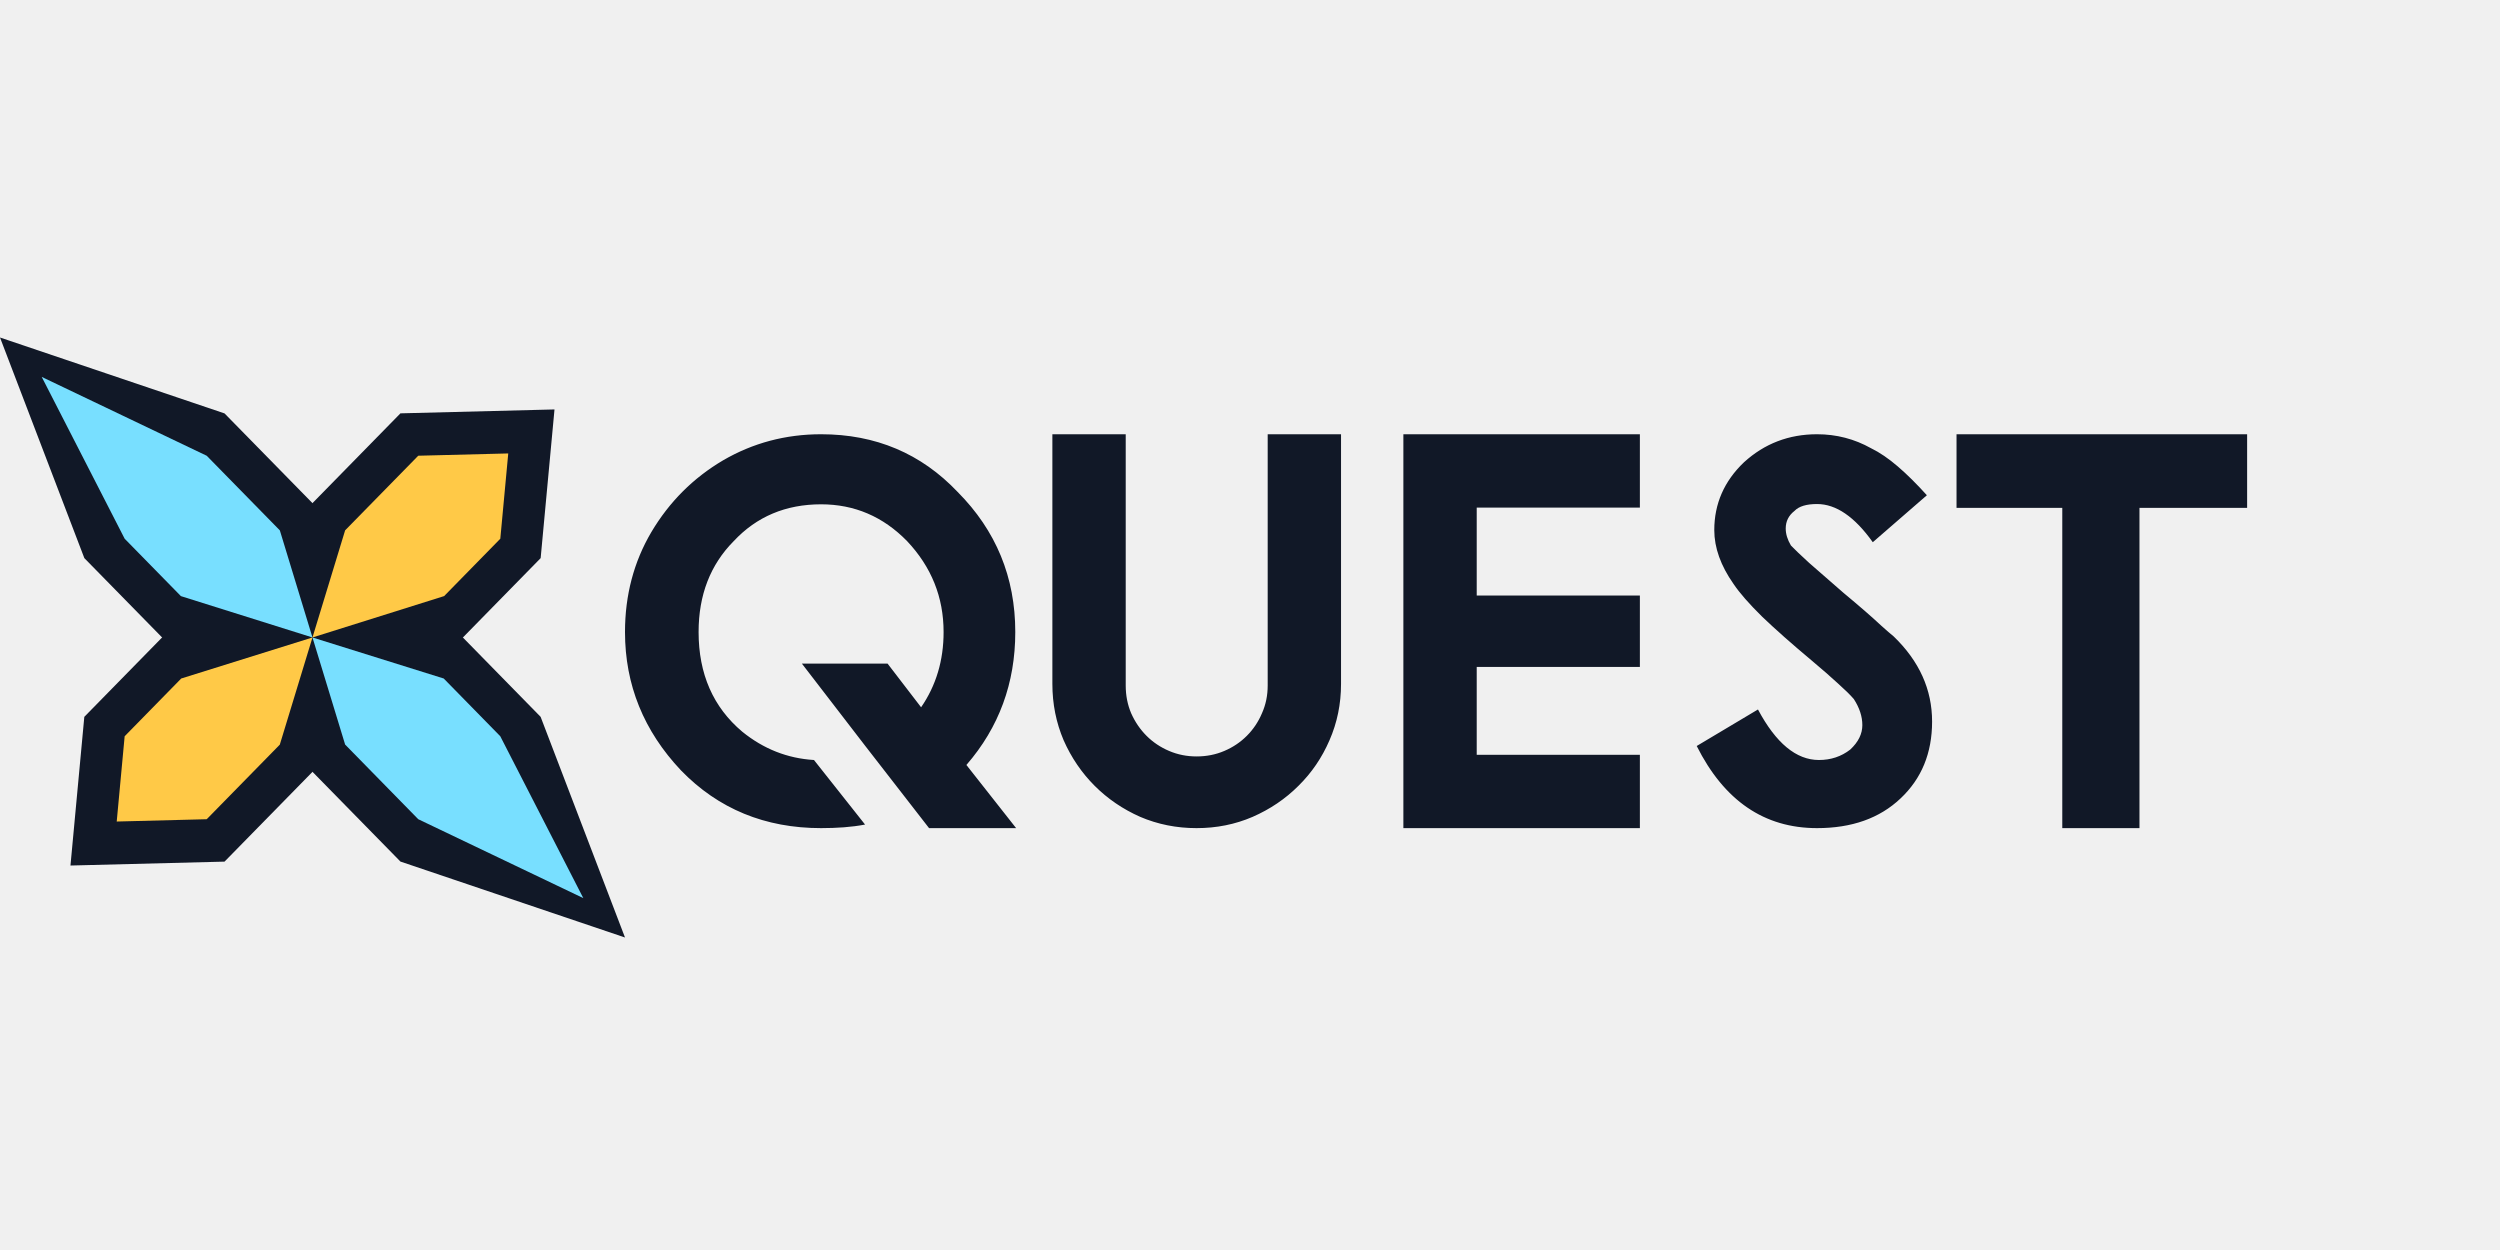
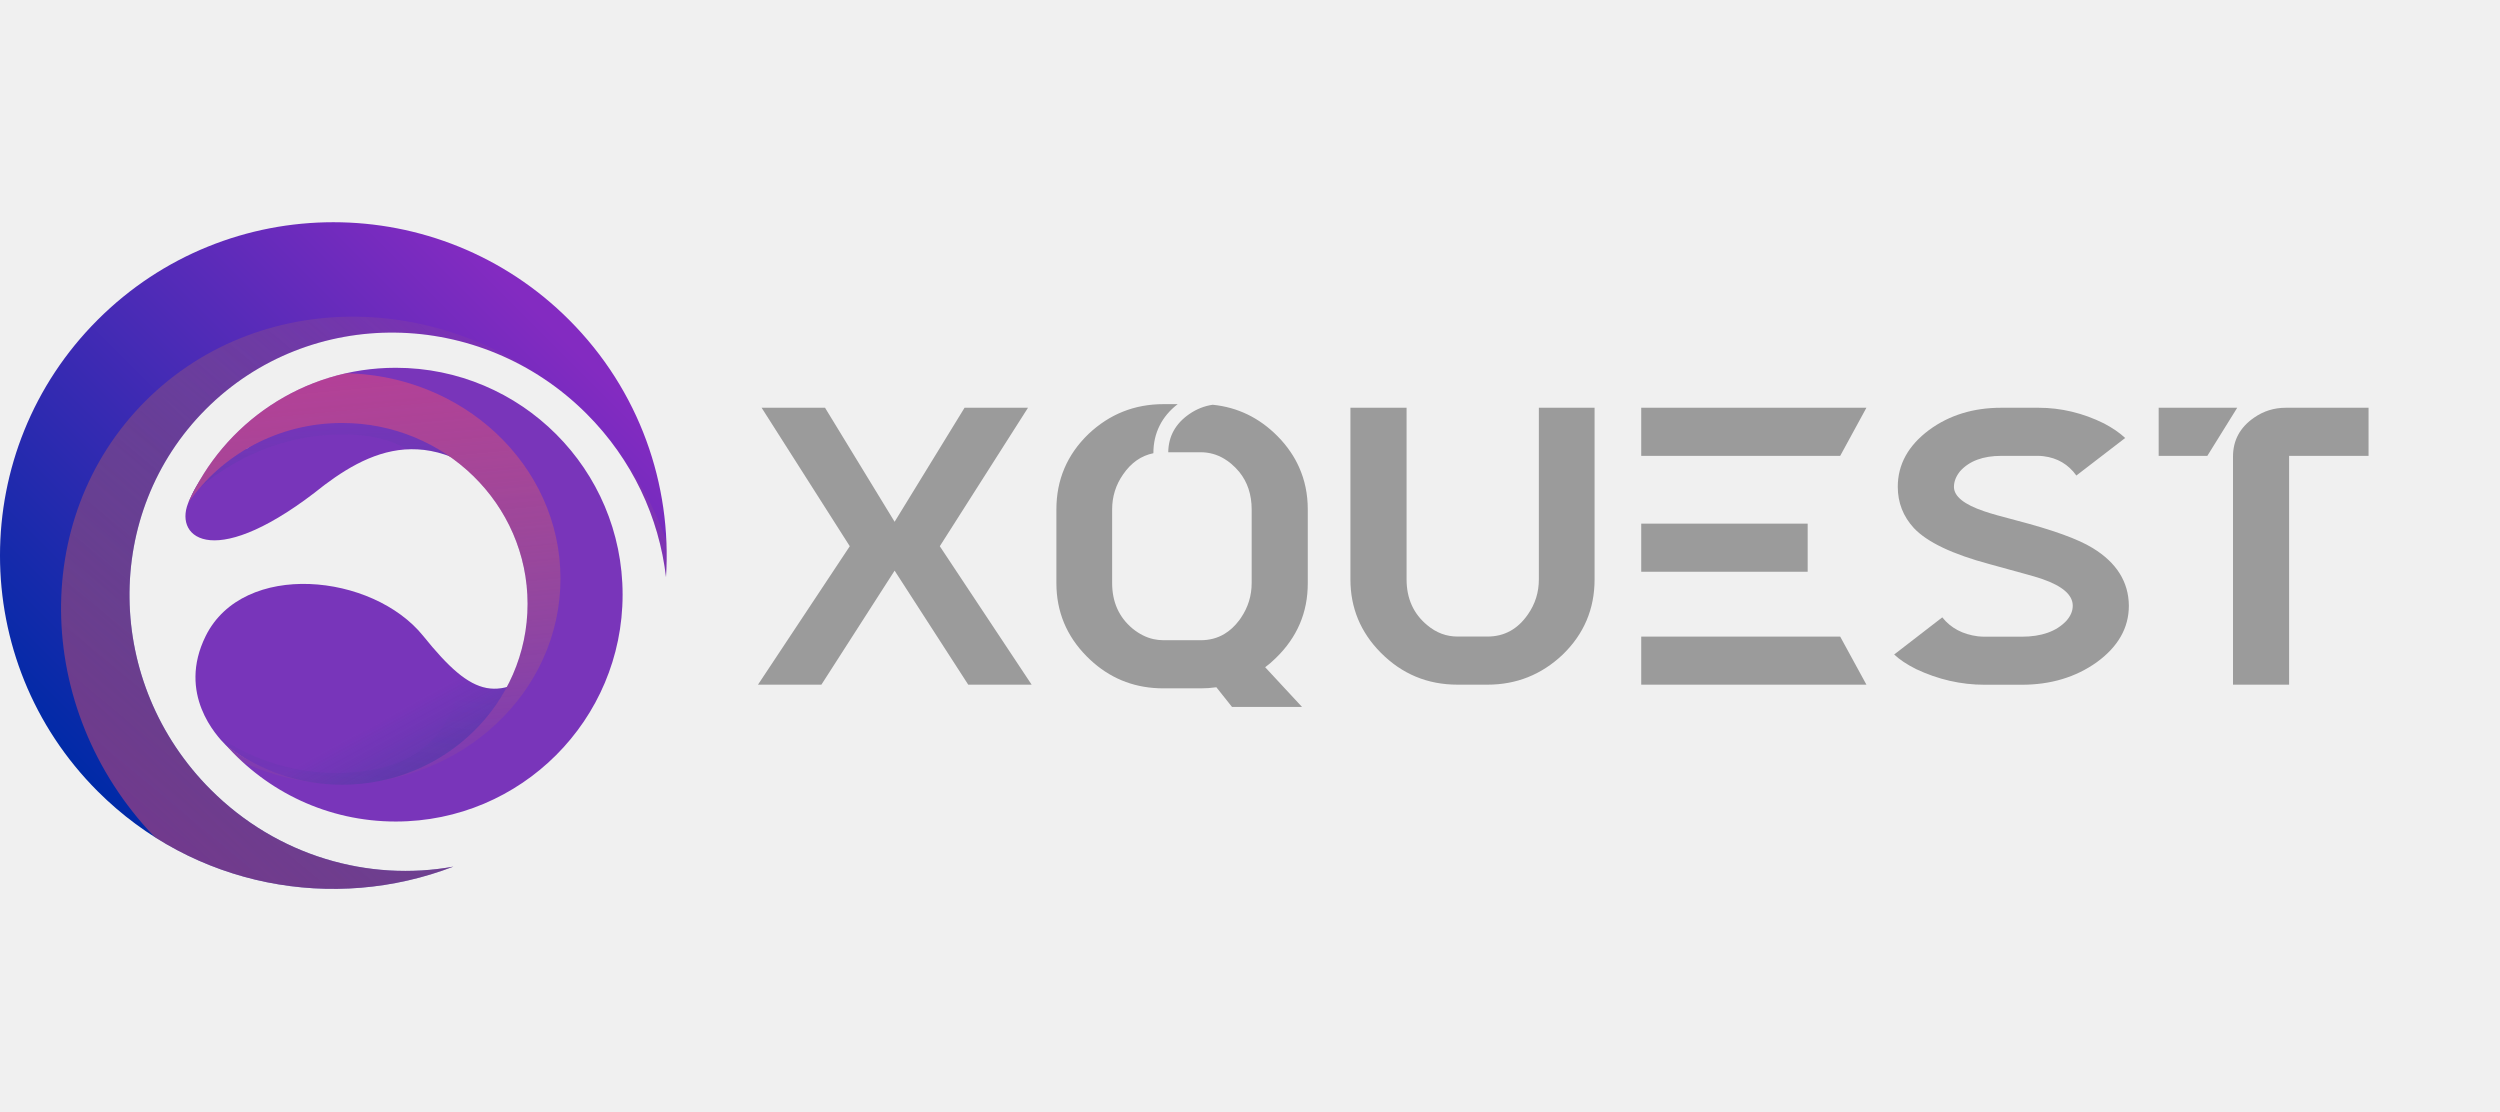
- <svg xmlns="http://www.w3.org/2000/svg" width="80" height="40" viewBox="0 0 80 40" fill="none">
-   <g clip-path="url(#clip0_1391_11712)">
-     <path d="M9.716 16.389L12.814 13.227L17.744 13.102L17.301 17.86L14.255 20.969L9.593 21.421L9.716 16.389Z" fill="#111827" />
-     <path d="M5.746 20.969L2.699 17.86L0 10.8L7.185 13.229L10.284 16.391L10.408 21.423L5.746 20.969Z" fill="#111827" />
-     <path d="M2.698 22.939L5.744 19.83L10.406 19.378L10.283 24.41L7.185 27.572L2.255 27.697L2.698 22.939Z" fill="#111827" />
-     <path d="M12.814 27.57L9.715 24.408L9.591 19.376L14.253 19.829L17.3 22.939L20 30L12.814 27.57Z" fill="#111827" />
-     <path d="M5.789 19.076L3.989 17.239L1.335 12.061L6.615 14.584L8.955 16.972L9.999 20.399L5.789 19.076Z" fill="#78DFFF" />
-     <path d="M3.989 23.56L5.799 21.712L9.999 20.399L8.954 23.828L6.615 26.215L3.735 26.289L3.989 23.56Z" fill="#FFC947" />
-     <path d="M13.384 26.215L11.044 23.826L9.999 20.399L14.199 21.712L16.009 23.56L18.666 28.74L13.384 26.215Z" fill="#78DFFF" />
-     <path d="M11.044 16.971L13.384 14.583L16.264 14.51L16.01 17.239L14.212 19.075L9.999 20.399L11.044 16.971Z" fill="#FFC947" />
+ <svg xmlns="http://www.w3.org/2000/svg" width="90" height="40" viewBox="0 0 90 40" fill="none">
+   <g clip-path="url(#clip0_1663_36169)">
+     <path d="M32.206 18.784L34.724 14.679H37.008L33.833 19.664L37.139 24.648H34.856L32.206 20.543L29.57 24.648H27.287L30.592 19.664L27.418 14.679H29.701L32.206 18.784Z" fill="#9B9B9B" />
+     <path d="M45.927 23.692C45.804 23.814 45.678 23.924 45.546 24.02L46.872 25.449H44.352L44.037 25.053L43.789 24.741C43.604 24.768 43.416 24.781 43.224 24.781H41.887C41.762 24.781 41.641 24.776 41.522 24.766C40.595 24.69 39.792 24.308 39.119 23.627C38.393 22.893 38.03 22.014 38.03 20.991V18.34C38.03 17.272 38.415 16.369 39.184 15.625C39.945 14.907 40.844 14.549 41.887 14.549H42.397C41.824 14.989 41.522 15.595 41.522 16.306V16.316C41.084 16.404 40.72 16.658 40.43 17.081C40.168 17.457 40.037 17.877 40.037 18.34V20.989C40.037 21.672 40.282 22.218 40.771 22.628C41.008 22.821 41.258 22.948 41.522 23.008C41.641 23.034 41.762 23.048 41.887 23.048H43.224C43.541 23.048 43.827 22.973 44.077 22.823C44.275 22.705 44.453 22.541 44.612 22.33C44.635 22.298 44.658 22.267 44.68 22.233C44.933 21.857 45.06 21.442 45.06 20.988V18.34C45.06 17.805 44.91 17.354 44.612 16.987C44.525 16.881 44.425 16.781 44.314 16.688C44.237 16.624 44.159 16.568 44.077 16.519C43.816 16.361 43.531 16.281 43.224 16.281H42.057C42.064 15.708 42.317 15.249 42.818 14.904C43.076 14.726 43.354 14.616 43.656 14.571C44.555 14.661 45.334 15.039 45.992 15.703C46.174 15.886 46.332 16.08 46.467 16.281C46.584 16.453 46.682 16.631 46.765 16.816C46.975 17.282 47.08 17.79 47.08 18.341V20.991C47.083 22.047 46.697 22.948 45.927 23.692Z" fill="#9B9B9B" />
+     <path d="M48.617 14.679H50.637V20.858C50.637 21.549 50.887 22.1 51.385 22.51C51.708 22.781 52.071 22.916 52.474 22.916H53.55C54.153 22.916 54.639 22.65 55.006 22.117C55.269 21.74 55.399 21.321 55.399 20.858V14.679H57.405V20.858C57.405 21.925 57.021 22.829 56.251 23.572C55.49 24.29 54.589 24.648 53.548 24.648H52.472C51.388 24.648 50.466 24.263 49.705 23.494C48.978 22.76 48.615 21.88 48.615 20.858V14.679H48.617Z" fill="#9B9B9B" />
+     <path d="M67.191 14.679H59.084V16.411H66.247L67.191 14.679Z" fill="#9B9B9B" />
+     <path d="M65.076 18.851H59.084V20.583H65.076V18.851Z" fill="#9B9B9B" />
+     <path d="M59.084 24.648H67.191L66.247 22.918H59.084V24.648Z" fill="#9B9B9B" />
+     <path d="M68.32 17.525C68.32 16.721 68.697 16.038 69.448 15.479C70.174 14.945 71.04 14.679 72.046 14.679H73.383C74.196 14.679 74.984 14.867 75.745 15.244C76.059 15.41 76.313 15.585 76.506 15.768L74.749 17.119C74.461 16.718 74.066 16.484 73.568 16.424C73.506 16.416 73.445 16.411 73.385 16.411H72.047C71.391 16.411 70.897 16.594 70.565 16.962C70.417 17.145 70.342 17.334 70.342 17.527C70.342 17.868 70.705 18.161 71.431 18.406C71.659 18.485 72.043 18.594 72.585 18.734C73.898 19.076 74.815 19.407 75.34 19.732C76.198 20.256 76.631 20.948 76.639 21.805C76.639 22.601 76.254 23.279 75.485 23.839C74.724 24.382 73.823 24.651 72.782 24.651H71.445C70.597 24.651 69.774 24.463 68.978 24.087C68.645 23.92 68.384 23.745 68.19 23.562L69.922 22.225C70.229 22.61 70.657 22.838 71.208 22.908C71.295 22.916 71.375 22.921 71.445 22.921H72.782C73.49 22.921 74.024 22.733 74.382 22.357C74.541 22.182 74.619 21.998 74.619 21.805C74.619 21.421 74.256 21.101 73.53 20.848C73.425 20.804 72.79 20.625 71.628 20.31C70.29 19.952 69.379 19.519 68.9 19.011C68.512 18.588 68.32 18.095 68.32 17.525Z" fill="#9B9B9B" />
+     <path d="M80.54 14.679L79.464 16.411H77.712V14.679H80.54ZM82.408 24.648H80.388V16.438C80.388 15.851 80.641 15.383 81.149 15.034C81.49 14.797 81.87 14.679 82.29 14.679H85.268V16.411H82.408V24.648Z" fill="#9B9B9B" />
+     <path d="M15.169 14.374C15.561 13.671 14.794 13.693 13.675 14.016C13.134 14.106 12.699 14.268 12.348 14.469C10.776 15.072 9.115 15.898 8.907 16.136C8.907 16.136 7.487 16.301 6.769 18.123C6.269 19.39 7.762 20.606 11.68 17.46C13.667 15.97 16.095 15.032 19.319 18.947C18.259 17.339 16.673 15.225 15.169 14.374Z" fill="#7835BA" />
+     <mask id="mask0_1663_36169" style="mask-type:luminance" maskUnits="userSpaceOnUse" x="6" y="13" width="14" height="7">
+       <path d="M15.169 14.374C15.561 13.671 14.794 13.693 13.675 14.016C13.134 14.106 12.699 14.268 12.348 14.469C10.776 15.072 9.115 15.898 8.907 16.136C8.907 16.136 7.487 16.301 6.769 18.123C6.269 19.39 7.762 20.606 11.68 17.46C13.667 15.97 16.095 15.032 19.319 18.947C18.259 17.339 16.673 15.225 15.169 14.374Z" fill="white" />
+     </mask>
+     <g mask="url(#mask0_1663_36169)">
+       <path opacity="0.39" d="M6.934 17.793C6.934 17.793 9.031 15.587 12.453 15.642C15.874 15.697 15.874 18.07 16.427 18.953C16.978 19.835 19.792 19.835 19.792 19.835L21.779 17.738L20.067 15.2L16.205 13.104L12.453 12.882L8.756 14.261L6.936 16.026V17.793H6.934Z" fill="url(#paint0_linear_1663_36169)" />
+     </g>
+     <path d="M19.319 18.951C20.075 20.1 20.563 20.994 20.563 20.994C20.17 20.175 19.752 19.502 19.319 18.951Z" fill="url(#paint1_linear_1663_36169)" />
+     <path d="M9.749 27.892C9.749 27.892 8.37 27.065 8.121 26.817C7.807 26.502 6.373 24.983 7.404 22.898C8.756 20.166 13.419 20.634 15.239 22.898C17.06 25.161 17.944 25.326 19.874 23.78C21.806 22.235 20.036 31.645 9.749 27.892Z" fill="#7835BA" />
+     <mask id="mask1_1663_36169" style="mask-type:luminance" maskUnits="userSpaceOnUse" x="7" y="21" width="14" height="8">
+       <path d="M9.749 27.892C9.749 27.892 8.37 27.065 8.121 26.817C7.807 26.502 6.373 24.983 7.404 22.898C8.756 20.166 13.419 20.634 15.239 22.898C17.06 25.161 17.944 25.326 19.874 23.78C21.806 22.235 20.036 31.645 9.749 27.892Z" fill="white" />
+     </mask>
+     <g mask="url(#mask1_1663_36169)">
+       <path opacity="0.72" d="M7.762 26.898C7.762 26.898 15.819 28.167 15.819 21.877L24.262 22.76L25.422 26.733L20.732 31.203L10.413 30.982L8.589 27.726L7.762 26.898Z" fill="url(#paint2_linear_1663_36169)" />
+     </g>
+     <mask id="mask2_1663_36169" style="mask-type:luminance" maskUnits="userSpaceOnUse" x="7" y="21" width="14" height="8">
+       <path d="M9.749 27.892C9.749 27.892 8.37 27.065 8.121 26.817C7.807 26.502 6.373 24.983 7.404 22.898C8.756 20.166 13.419 20.634 15.239 22.898C17.06 25.161 17.944 25.326 19.874 23.78C21.806 22.235 20.036 31.645 9.749 27.892Z" fill="white" />
+     </mask>
+     <g mask="url(#mask2_1663_36169)">
+       <path opacity="0.14" d="M7.707 26.402C7.707 26.402 10.025 28.279 13.336 27.726C16.646 27.174 16.701 24.084 16.482 23.532C16.26 22.981 21.558 23.091 21.558 23.091L22.882 25.078L20.84 29.051L16.48 31.203L10.3 30.762L8.534 28.002L7.412 25.859" fill="url(#paint3_linear_1663_36169)" />
+     </g>
+     <path d="M14.247 13.24C10.914 13.24 8.048 15.235 6.779 18.098C7.98 16.366 10.012 15.227 12.316 15.227C16.004 15.227 18.993 18.143 18.993 21.739C18.993 25.334 16.004 28.25 12.316 28.25C10.723 28.25 9.261 27.706 8.111 26.797C9.609 28.499 11.802 29.575 14.247 29.575C18.757 29.575 22.414 25.917 22.414 21.407C22.414 16.897 18.757 13.24 14.247 13.24Z" fill="#7935BA" />
+     <mask id="mask3_1663_36169" style="mask-type:luminance" maskUnits="userSpaceOnUse" x="6" y="13" width="17" height="17">
+       <path d="M14.247 13.24C10.914 13.24 8.048 15.235 6.779 18.098C7.98 16.366 10.012 15.227 12.316 15.227C16.004 15.227 18.993 18.143 18.993 21.739C18.993 25.334 16.004 28.25 12.316 28.25C10.723 28.25 9.261 27.706 8.111 26.797C9.609 28.499 11.802 29.575 14.247 29.575C18.757 29.575 22.414 25.917 22.414 21.407C22.414 16.897 18.757 13.24 14.247 13.24Z" fill="white" />
+     </mask>
+     <g mask="url(#mask3_1663_36169)">
+       <path opacity="0.44" d="M12.286 28.224C16.644 28.224 20.177 24.913 20.177 20.829C20.177 16.746 16.644 13.435 12.286 13.435C7.929 13.435 4.396 16.746 4.396 20.829C4.396 24.913 7.929 28.224 12.286 28.224Z" fill="url(#paint4_linear_1663_36169)" />
+     </g>
+     <path d="M3.515 28.485C6.977 31.948 12.028 32.852 16.322 31.198C13.276 31.751 9.982 30.823 7.587 28.429C3.755 24.596 3.678 18.461 7.415 14.726C11.152 10.99 17.288 11.067 21.118 14.897C22.773 16.553 23.728 18.639 23.976 20.776C24.191 17.452 23.027 14.055 20.487 11.515C15.8 6.828 8.201 6.828 3.515 11.515C-1.172 16.2 -1.172 23.797 3.515 28.485Z" fill="url(#paint5_linear_1663_36169)" />
+     <mask id="mask4_1663_36169" style="mask-type:luminance" maskUnits="userSpaceOnUse" x="0" y="8" width="25" height="24">
+       <path d="M3.515 28.485C6.977 31.948 12.028 32.852 16.322 31.198C13.276 31.751 9.982 30.823 7.587 28.429C3.755 24.596 3.678 18.461 7.415 14.726C11.152 10.99 17.288 11.067 21.118 14.897C22.773 16.553 23.728 18.639 23.976 20.776C24.191 17.452 23.027 14.055 20.487 11.515C15.8 6.828 8.201 6.828 3.515 11.515C-1.172 16.2 -1.172 23.797 3.515 28.485Z" fill="white" />
+     </mask>
+     <g mask="url(#mask4_1663_36169)">
+       <path opacity="0.44" d="M5.235 14.438C9.479 10.194 16.59 10.426 21.118 14.954C25.646 19.482 25.878 26.593 21.634 30.837C17.391 35.08 10.28 34.849 5.751 30.32C1.223 25.791 0.992 18.681 5.235 14.438Z" fill="url(#paint6_linear_1663_36169)" />
+     </g>
  </g>
-   <path d="M32.516 26.5H29.73C29.044 25.621 28.364 24.745 27.69 23.872C27.017 22.999 26.34 22.12 25.66 21.235H28.402L29.475 22.633C29.955 21.936 30.195 21.133 30.195 20.225C30.195 19.111 29.806 18.142 29.026 17.315C28.259 16.53 27.342 16.138 26.275 16.138C25.145 16.138 24.213 16.53 23.48 17.315C22.73 18.071 22.355 19.041 22.355 20.225C22.355 21.566 22.821 22.63 23.753 23.415C24.433 23.966 25.197 24.268 26.047 24.32L27.682 26.386C27.465 26.427 27.239 26.456 27.005 26.474C26.77 26.491 26.527 26.5 26.275 26.5C24.482 26.5 22.988 25.885 21.793 24.654C20.598 23.389 20 21.912 20 20.225C20 19.047 20.281 17.98 20.844 17.025C21.418 16.059 22.183 15.294 23.138 14.731C24.093 14.175 25.139 13.896 26.275 13.896C28.021 13.896 29.477 14.512 30.644 15.742C31.874 16.979 32.489 18.473 32.489 20.225C32.489 21.859 31.968 23.277 30.925 24.479L32.516 26.5ZM40.566 13.896H42.913V21.886C42.913 22.524 42.79 23.125 42.544 23.688C42.304 24.244 41.973 24.73 41.551 25.146C41.135 25.562 40.645 25.894 40.083 26.14C39.526 26.38 38.929 26.5 38.29 26.5C37.651 26.5 37.051 26.38 36.488 26.14C35.932 25.894 35.445 25.562 35.029 25.146C34.613 24.73 34.282 24.244 34.036 23.688C33.796 23.125 33.676 22.524 33.676 21.886V13.896H36.023V21.939C36.023 22.255 36.081 22.551 36.198 22.826C36.321 23.102 36.485 23.342 36.69 23.547C36.895 23.752 37.136 23.913 37.411 24.03C37.687 24.148 37.98 24.206 38.29 24.206C38.606 24.206 38.902 24.148 39.178 24.03C39.453 23.913 39.693 23.752 39.898 23.547C40.103 23.342 40.265 23.102 40.382 22.826C40.505 22.551 40.566 22.255 40.566 21.939V13.896ZM52.476 13.896V16.243H47.255V19.056H52.476V21.341H47.255V24.153H52.476V26.5H44.908V13.896H52.476ZM58.145 26.5C56.457 26.5 55.174 25.624 54.295 23.872L56.255 22.703C56.829 23.781 57.48 24.32 58.206 24.32C58.587 24.32 58.921 24.209 59.208 23.986C59.466 23.746 59.595 23.485 59.595 23.204C59.595 22.929 59.504 22.65 59.322 22.369C59.205 22.234 59.035 22.067 58.812 21.868C58.59 21.663 58.312 21.42 57.977 21.139C57.339 20.605 56.809 20.137 56.387 19.732C55.971 19.322 55.666 18.974 55.473 18.686C55.062 18.101 54.857 17.526 54.857 16.964C54.857 16.12 55.174 15.396 55.807 14.793C56.463 14.195 57.242 13.896 58.145 13.896C58.766 13.896 59.343 14.046 59.876 14.345C60.151 14.479 60.435 14.673 60.728 14.925C61.022 15.177 61.332 15.484 61.66 15.848L59.929 17.351C59.349 16.536 58.754 16.129 58.145 16.129C57.805 16.129 57.565 16.202 57.424 16.349C57.236 16.495 57.143 16.683 57.143 16.911C57.143 17.087 57.198 17.269 57.31 17.456C57.421 17.573 57.614 17.758 57.89 18.01C58.171 18.256 58.537 18.575 58.988 18.968C59.516 19.407 59.917 19.756 60.192 20.014C60.374 20.178 60.509 20.295 60.597 20.365C61.417 21.156 61.827 22.064 61.827 23.09C61.827 24.098 61.49 24.918 60.816 25.551C60.148 26.184 59.258 26.5 58.145 26.5ZM71.908 13.896V16.252H70.766H68.463V26.5H65.993V16.252H63.752H62.609V13.896H71.908Z" fill="#111827" />
  <defs>
-     <clipPath id="clip0_1391_11712">
-       <rect width="20" height="20" fill="white" transform="translate(0 10)" />
+     <linearGradient id="paint0_linear_1663_36169" x1="14.209" y1="14.214" x2="14.566" y2="22.789" gradientUnits="userSpaceOnUse">
+       <stop offset="0.003" stop-color="#234796" stop-opacity="0" />
+       <stop offset="0.997" stop-color="#263F6B" />
+     </linearGradient>
+     <linearGradient id="paint1_linear_1663_36169" x1="19.913" y1="19.27" x2="19.993" y2="21.189" gradientUnits="userSpaceOnUse">
+       <stop stop-color="#0172A6" />
+       <stop offset="0.676" stop-color="#47C5DC" />
+       <stop offset="0.999" stop-color="#65E8F3" />
+     </linearGradient>
+     <linearGradient id="paint2_linear_1663_36169" x1="15.917" y1="24.655" x2="19.207" y2="30.674" gradientUnits="userSpaceOnUse">
+       <stop offset="0.003" stop-color="#234796" stop-opacity="0" />
+       <stop offset="0.997" stop-color="#263F6B" />
+     </linearGradient>
+     <linearGradient id="paint3_linear_1663_36169" x1="15.225" y1="24.752" x2="14.471" y2="31.727" gradientUnits="userSpaceOnUse">
+       <stop offset="0.003" stop-color="#234796" stop-opacity="0" />
+       <stop offset="0.997" stop-color="#263F6B" />
+     </linearGradient>
+     <linearGradient id="paint4_linear_1663_36169" x1="13.08" y1="29.365" x2="11.62" y2="13.651" gradientUnits="userSpaceOnUse">
+       <stop offset="0.003" stop-color="#FCC100" stop-opacity="0" />
+       <stop offset="0.669" stop-color="#FD714B" stop-opacity="0.668" />
+       <stop offset="1" stop-color="#FD4E6B" />
+     </linearGradient>
+     <linearGradient id="paint5_linear_1663_36169" x1="19.701" y1="11.572" x2="3.127" y2="28.146" gradientUnits="userSpaceOnUse">
+       <stop stop-color="#832BC1" />
+       <stop offset="1" stop-color="#002AA7" />
+     </linearGradient>
+     <linearGradient id="paint6_linear_1663_36169" x1="21.48" y1="12.942" x2="6.669" y2="30.787" gradientUnits="userSpaceOnUse">
+       <stop offset="0.003" stop-color="#FCC100" stop-opacity="0" />
+       <stop offset="0.669" stop-color="#FD714B" stop-opacity="0.668" />
+       <stop offset="1" stop-color="#FD4E6B" />
+     </linearGradient>
+     <clipPath id="clip0_1663_36169">
+       <rect width="90" height="40" fill="white" />
    </clipPath>
  </defs>
</svg>
